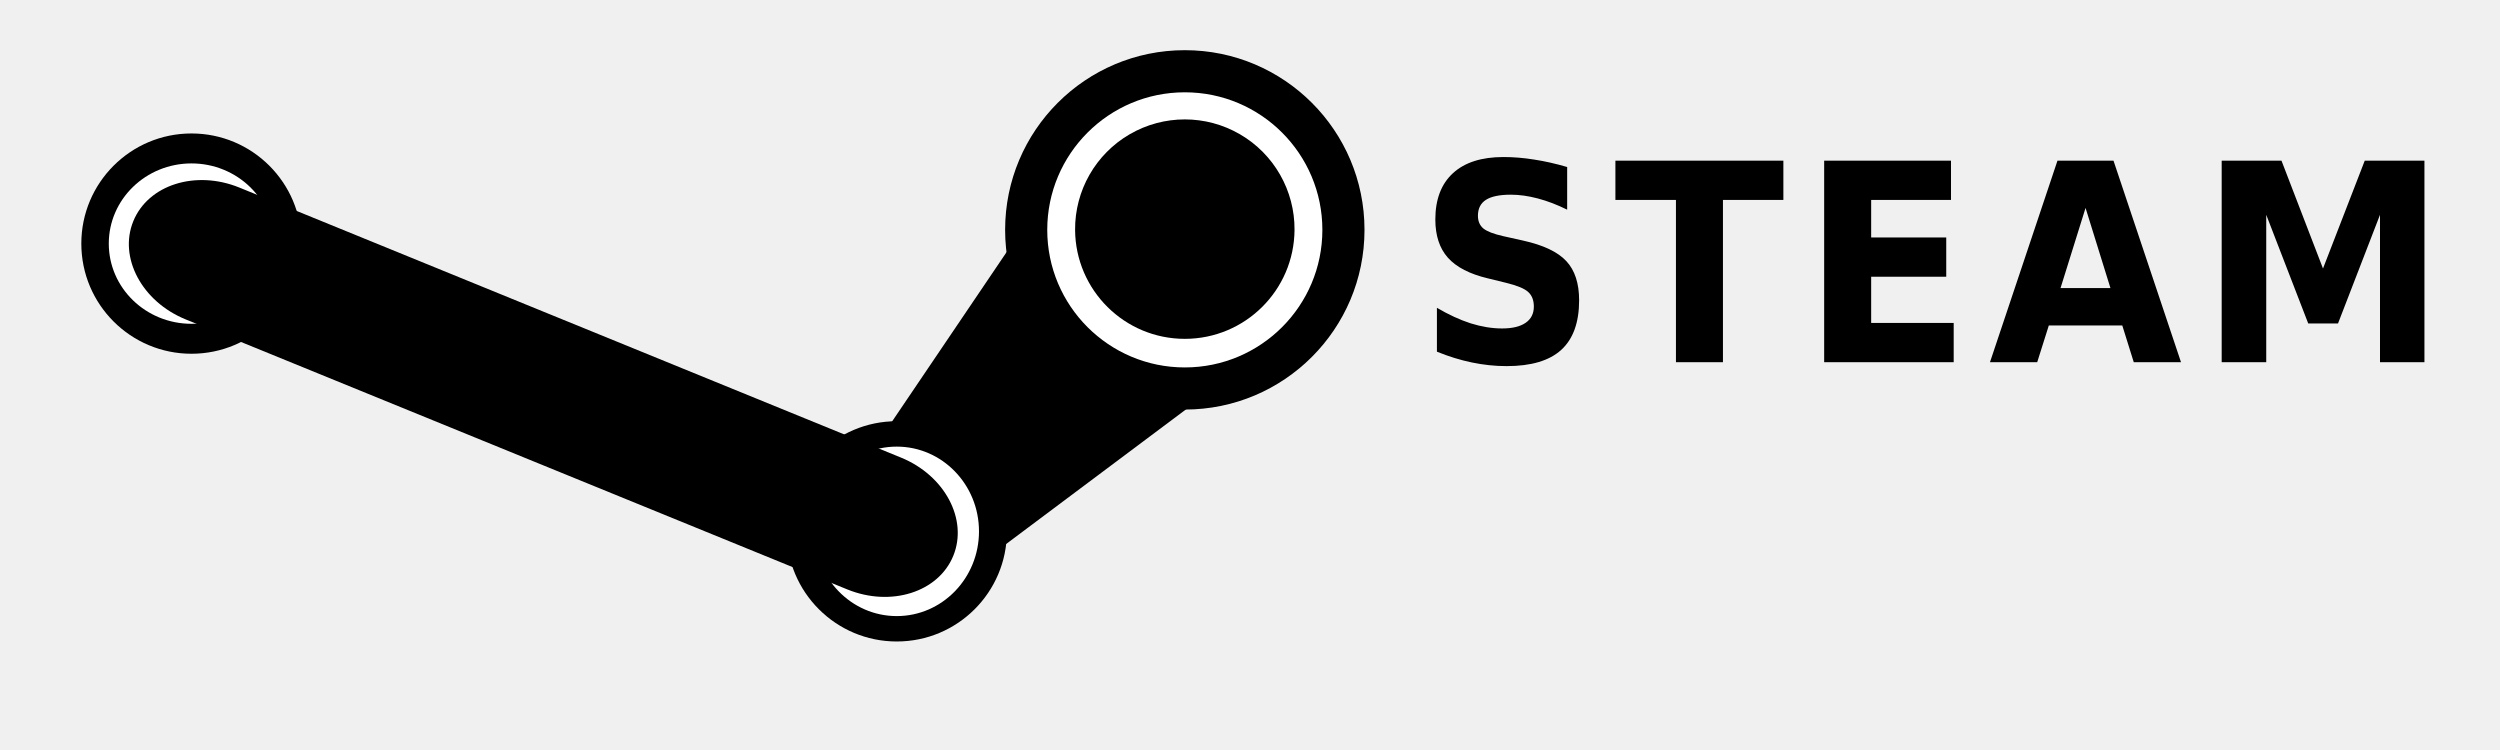
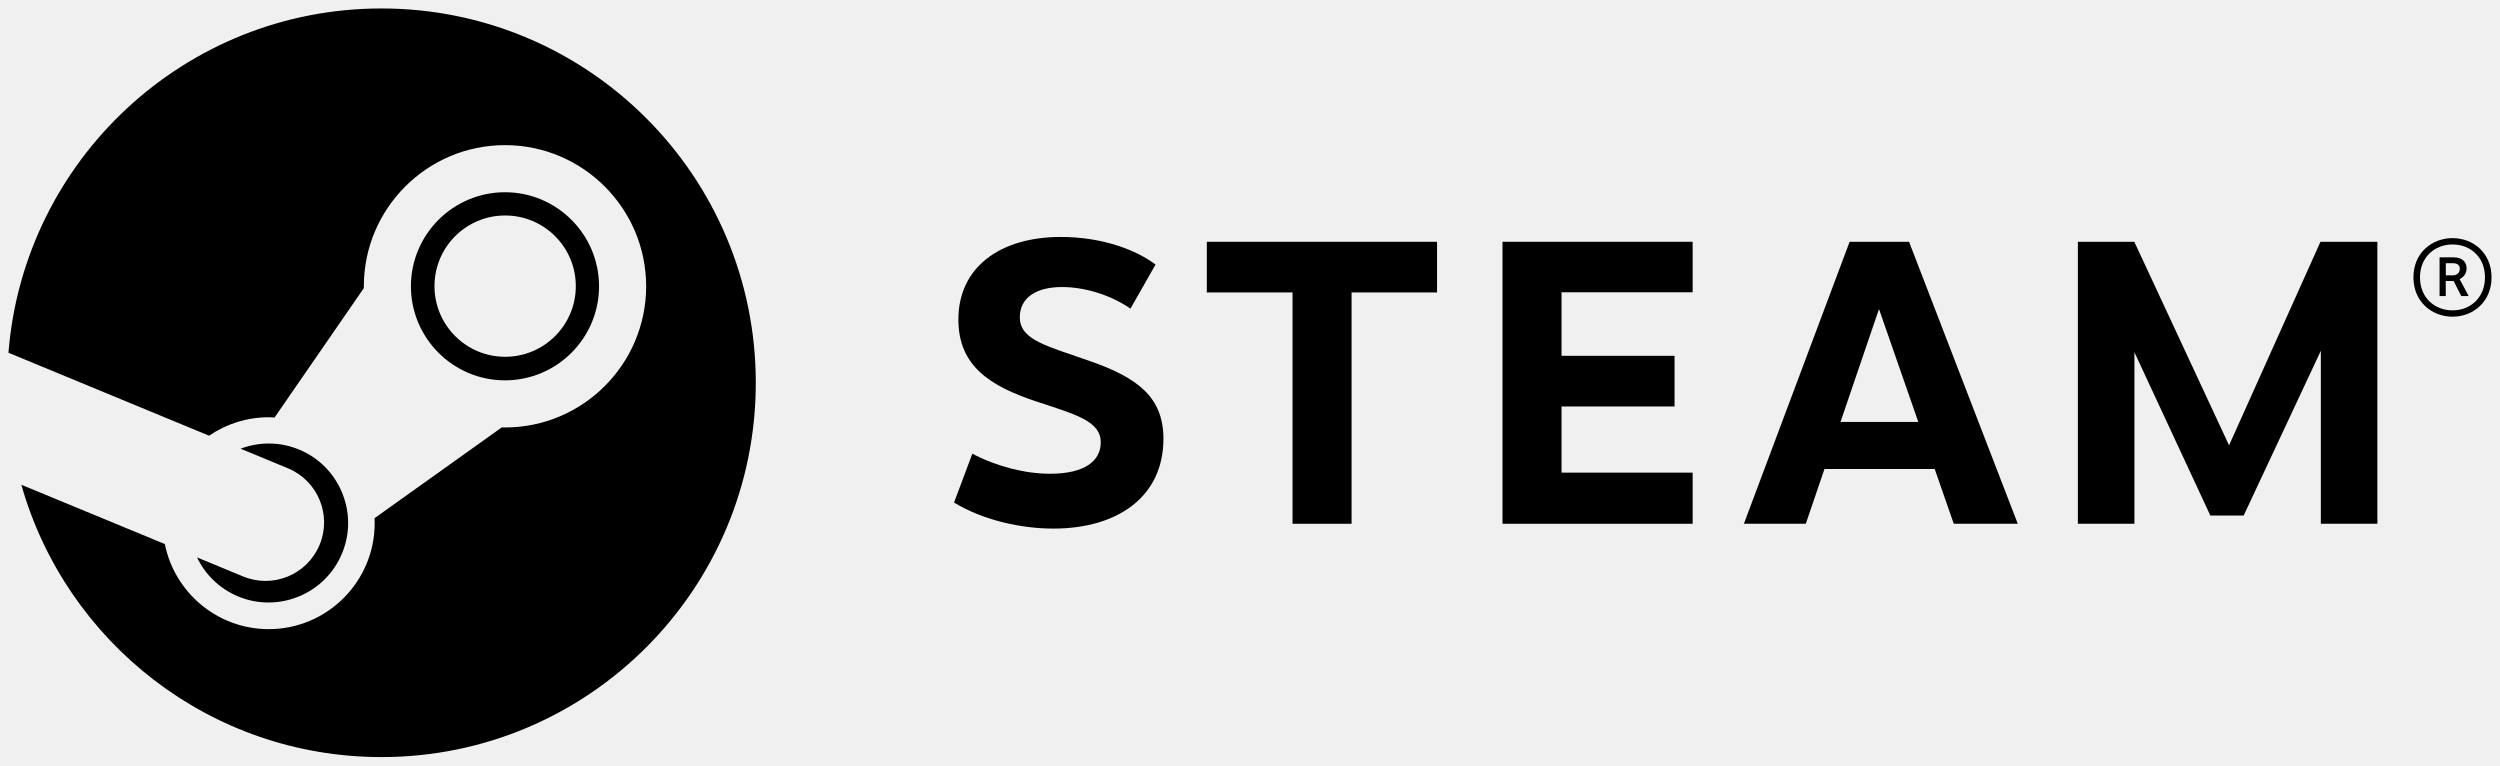
- <svg xmlns="http://www.w3.org/2000/svg" width="400" height="120" version="1.1" id="svg48546">
-   <defs id="defs48550" />
-   <path d="m163.3 37.019-23.008 34.023 18.847 17.378 39.897-29.861-35.736-21.54Z" style="fill:#000000;fill-opacity:1;fill-rule:evenodd;stroke:none" id="path48524" />
-   <g transform="matrix(.97293 0 0 .97293 3.418 1.244)" id="g48532">
-     <circle r="29.55" cy="36.524" cx="191.331" style="opacity:1;fill:#000000;fill-opacity:1;stroke:none;stroke-width:0.2;stroke-miterlimit:4;stroke-dasharray:none;stroke-opacity:1" id="circle48526" />
-     <path style="opacity:1;fill:#ffffff;fill-opacity:1;fill-rule:evenodd;stroke:none;stroke-width:7.533;stroke-linecap:round;stroke-linejoin:bevel;stroke-miterlimit:4;stroke-dasharray:none;stroke-dashoffset:0;stroke-opacity:1" d="M213.954 36.524a22.623 22.623 0 1 1-45.246 0 22.623 22.623 0 1 1 45.246 0z" id="path48528" />
-     <path style="fill:#000000;fill-opacity:1;fill-rule:evenodd;stroke:none" d="M209.375 36.536a18.044 18.044 0 0 1-36.087 0 18.044 18.044 0 1 1 36.087 0z" id="path48530" />
-   </g>
-   <path style="fill:#000000;fill-opacity:1;fill-rule:evenodd;stroke:none;stroke-width:5.538;stroke-linecap:round;stroke-linejoin:bevel;stroke-miterlimit:4;stroke-dasharray:none;stroke-dashoffset:0;stroke-opacity:1" d="M161.105 85.016a17.623 17.623 0 1 1-35.246 0 17.623 17.623 0 1 1 35.246 0z" id="path48534" />
-   <path style="fill:#ffffff;fill-opacity:1;fill-rule:evenodd;stroke:none;stroke-width:5.538;stroke-linecap:round;stroke-linejoin:bevel;stroke-miterlimit:4;stroke-dasharray:none;stroke-dashoffset:0;stroke-opacity:1" d="M156.64 85.016a13.157 13.557 0 0 1-26.316 0 13.157 13.557 0 1 1 26.315 0z" id="path48536" />
-   <path style="fill:#000000;fill-opacity:1;fill-rule:evenodd;stroke:none;stroke-width:5.538;stroke-linecap:round;stroke-linejoin:bevel;stroke-miterlimit:4;stroke-dasharray:none;stroke-dashoffset:0;stroke-opacity:1;color:#000;clip-rule:nonzero;display:inline;overflow:visible;visibility:visible;opacity:1;isolation:auto;mix-blend-mode:normal;color-interpolation:sRGB;color-interpolation-filters:linearRGB;solid-color:#000;solid-opacity:1;filter-blend-mode:normal;filter-gaussianBlur-deviation:0;color-rendering:auto;image-rendering:auto;shape-rendering:auto;text-rendering:auto;enable-background:accumulate" d="M48.259 38.977a17.623 17.623 0 1 1-35.247 0 17.623 17.623 0 1 1 35.247 0z" id="path48538" />
-   <path d="M43.866 38.977a13.23 12.83 0 1 1-26.461 0 13.23 12.83 0 1 1 26.46 0z" style="color:#000;clip-rule:nonzero;display:inline;overflow:visible;visibility:visible;opacity:1;isolation:auto;mix-blend-mode:normal;color-interpolation:sRGB;color-interpolation-filters:linearRGB;solid-color:#000;solid-opacity:1;fill:#ffffff;fill-opacity:1;fill-rule:evenodd;stroke:none;stroke-width:5.538;stroke-linecap:round;stroke-linejoin:bevel;stroke-miterlimit:4;stroke-dasharray:none;stroke-dashoffset:0;stroke-opacity:1;color-rendering:auto;image-rendering:auto;shape-rendering:auto;text-rendering:auto;enable-background:accumulate" id="path48540" />
-   <rect width="141.701" height="22.776" rx="13.681" x="33.12" y="13.314" transform="rotate(22.201)" style="fill:#000000;fill-opacity:1;fill-rule:evenodd;stroke:none" id="rect48542" />
-   <path d="M250.747 26.723v6.824q-2.403-1.187-4.688-1.792-2.285-.605-4.316-.605-2.696 0-3.985.82-1.289.822-1.289 2.55 0 1.295.86 2.03.879.712 3.164 1.23l3.203.713q4.863 1.08 6.914 3.283 2.05 2.203 2.05 6.263 0 5.335-2.87 7.948-2.852 2.592-8.73 2.592-2.774 0-5.567-.584-2.793-.583-5.586-1.727v-7.02q2.793 1.642 5.39 2.484 2.618.821 5.04.821 2.46 0 3.769-.907 1.309-.907 1.309-2.592 0-1.512-.899-2.332-.879-.82-3.535-1.469l-2.91-.713q-4.375-1.036-6.406-3.304-2.012-2.268-2.012-6.112 0-4.816 2.812-7.408 2.813-2.591 8.086-2.591 2.403 0 4.942.41 2.539.389 5.254 1.188zM258.465 25.708h26.875v6.284h-9.668v25.96h-7.52v-25.96h-9.687v-6.284zM291.867 25.708h20.293v6.284h-12.773v6.005h12.012v6.284h-12.012v7.387h13.203v6.284h-20.723V25.708zM339.567 52.078h-11.758l-1.856 5.874h-7.558l10.8-32.244h8.965l10.801 32.244h-7.559l-1.835-5.874zm-9.883-5.983h7.988l-3.984-12.828-4.004 12.828zM355.469 25.708h9.57l6.64 17.256 6.68-17.256h9.551v32.244h-7.11V34.368l-6.718 17.386h-4.766l-6.718-17.386v23.584h-7.13V25.708z" style="font-style:normal;font-variant:normal;font-weight:700;font-stretch:normal;font-size:medium;line-height:125%;font-family:sans-serif;-inkscape-font-specification:'sans-serif Bold';letter-spacing:2.797px;word-spacing:0;fill:#000000;fill-opacity:1;stroke:none;stroke-width:1px;stroke-linecap:butt;stroke-linejoin:miter;stroke-opacity:1" id="path48544" />
+ <svg xmlns="http://www.w3.org/2000/svg" viewBox="0 0 295.457 90.473" width="295.457" height="90.473">
+   <path d="m45.084 1c-23.238 0-42.275 17.918-44.084 40.689l23.71 9.803c2.009-1.374 4.436-2.179 7.047-2.179.234 0 .467.01.698.021l10.544-15.283c0-.073 0-.144 0-.216 0-9.199 7.483-16.683 16.683-16.683 9.199 0 16.682 7.484 16.682 16.683s-7.483 16.684-16.682 16.684c-.127 0-.253 0-.379-.01l-15.038 10.73c.01.195.015.394.015.592 0 6.906-5.617 12.522-12.522 12.522-6.061 0-11.129-4.326-12.277-10.055l-16.957-7.006c5.25 18.568 22.309 32.181 42.56 32.181 24.432 0 44.237-19.806 44.237-44.235 0-24.433-19.806-44.238-44.237-44.238" />
+   <path d="m28.721 68.122-5.434-2.245c.963 2.005 2.629 3.684 4.841 4.606 4.782 1.992 10.295-.277 12.288-5.063.965-2.314.971-4.869.014-7.189-.955-2.321-2.757-4.131-5.074-5.097-2.299-.957-4.762-.922-6.926-.105l5.613 2.321c3.527 1.47 5.195 5.52 3.725 9.047-1.467 3.528-5.52 5.196-9.047 3.725" />
+   <path d="m70.796 33.835c0-6.129-4.986-11.116-11.116-11.116-6.129 0-11.116 4.987-11.116 11.116 0 6.13 4.987 11.115 11.116 11.115 6.13 0 11.116-4.986 11.116-11.115m-19.448-.019c0-4.612 3.739-8.35 8.351-8.35s8.351 3.738 8.351 8.35-3.739 8.35-8.351 8.35-8.351-3.739-8.351-8.35" />
+   <path d="m136.564 31.267-2.964 5.21c-2.283-1.595-5.377-2.555-8.078-2.555-3.087 0-4.997 1.278-4.997 3.567 0 2.781 3.393 3.428 8.436 5.238 5.421 1.917 8.537 4.17 8.537 9.135 0 6.793-5.342 10.608-13.02 10.608-3.742 0-8.256-.966-11.726-3.077l2.162-5.776c2.819 1.489 6.191 2.372 9.197 2.372 4.052 0 5.978-1.495 5.978-3.705 0-2.529-2.937-3.289-7.678-4.859-5.403-1.804-9.147-4.171-9.147-9.666 0-6.197 4.963-9.756 12.104-9.756 4.977 0 8.977 1.577 11.196 3.264" />
+   <path d="m152.755 61.899v-27.339h-10.13v-5.986h27.209v5.986h-10.1v27.339z" />
+   <path d="m197.902 42.051v5.986h-13.356v7.821h15.496v6.041h-22.473v-33.325h22.473v5.968h-15.496v7.509z" />
+   <path d="m215.619 55.429-2.206 6.471h-7.316l12.495-33.325h7.025l12.848 33.324h-7.563l-2.254-6.471h-13.029zm6.446-18.905-4.551 13.343h9.196z" />
+   <path d="m261.224 60.928-8.972-19.299v20.27h-6.683v-33.325h6.668l11.2 24.056 10.802-24.056h6.726v33.325h-6.682v-20.444l-9.12 19.473z" />
+   <path d="m294.457 32.778c0 2.864-2.146 4.649-4.609 4.649-2.472 0-4.623-1.785-4.623-4.649 0-2.863 2.151-4.636 4.623-4.636 2.464 0 4.609 1.773 4.609 4.636m-8.457 0c0 2.396 1.726 3.901 3.848 3.901 2.114 0 3.833-1.505 3.833-3.901 0-2.403-1.719-3.885-3.833-3.885-2.116 0-3.848 1.5-3.848 3.885m3.912-2.369c1.195 0 1.597.632 1.597 1.315 0 .626-.371 1.046-.823 1.26l1.071 2.007h-.877l-.903-1.779h-.931v1.779h-.73v-4.582zm-.859 2.132h.814c.527 0 .838-.331.838-.747 0-.42-.223-.69-.84-.69h-.813v1.437z" />
</svg>
